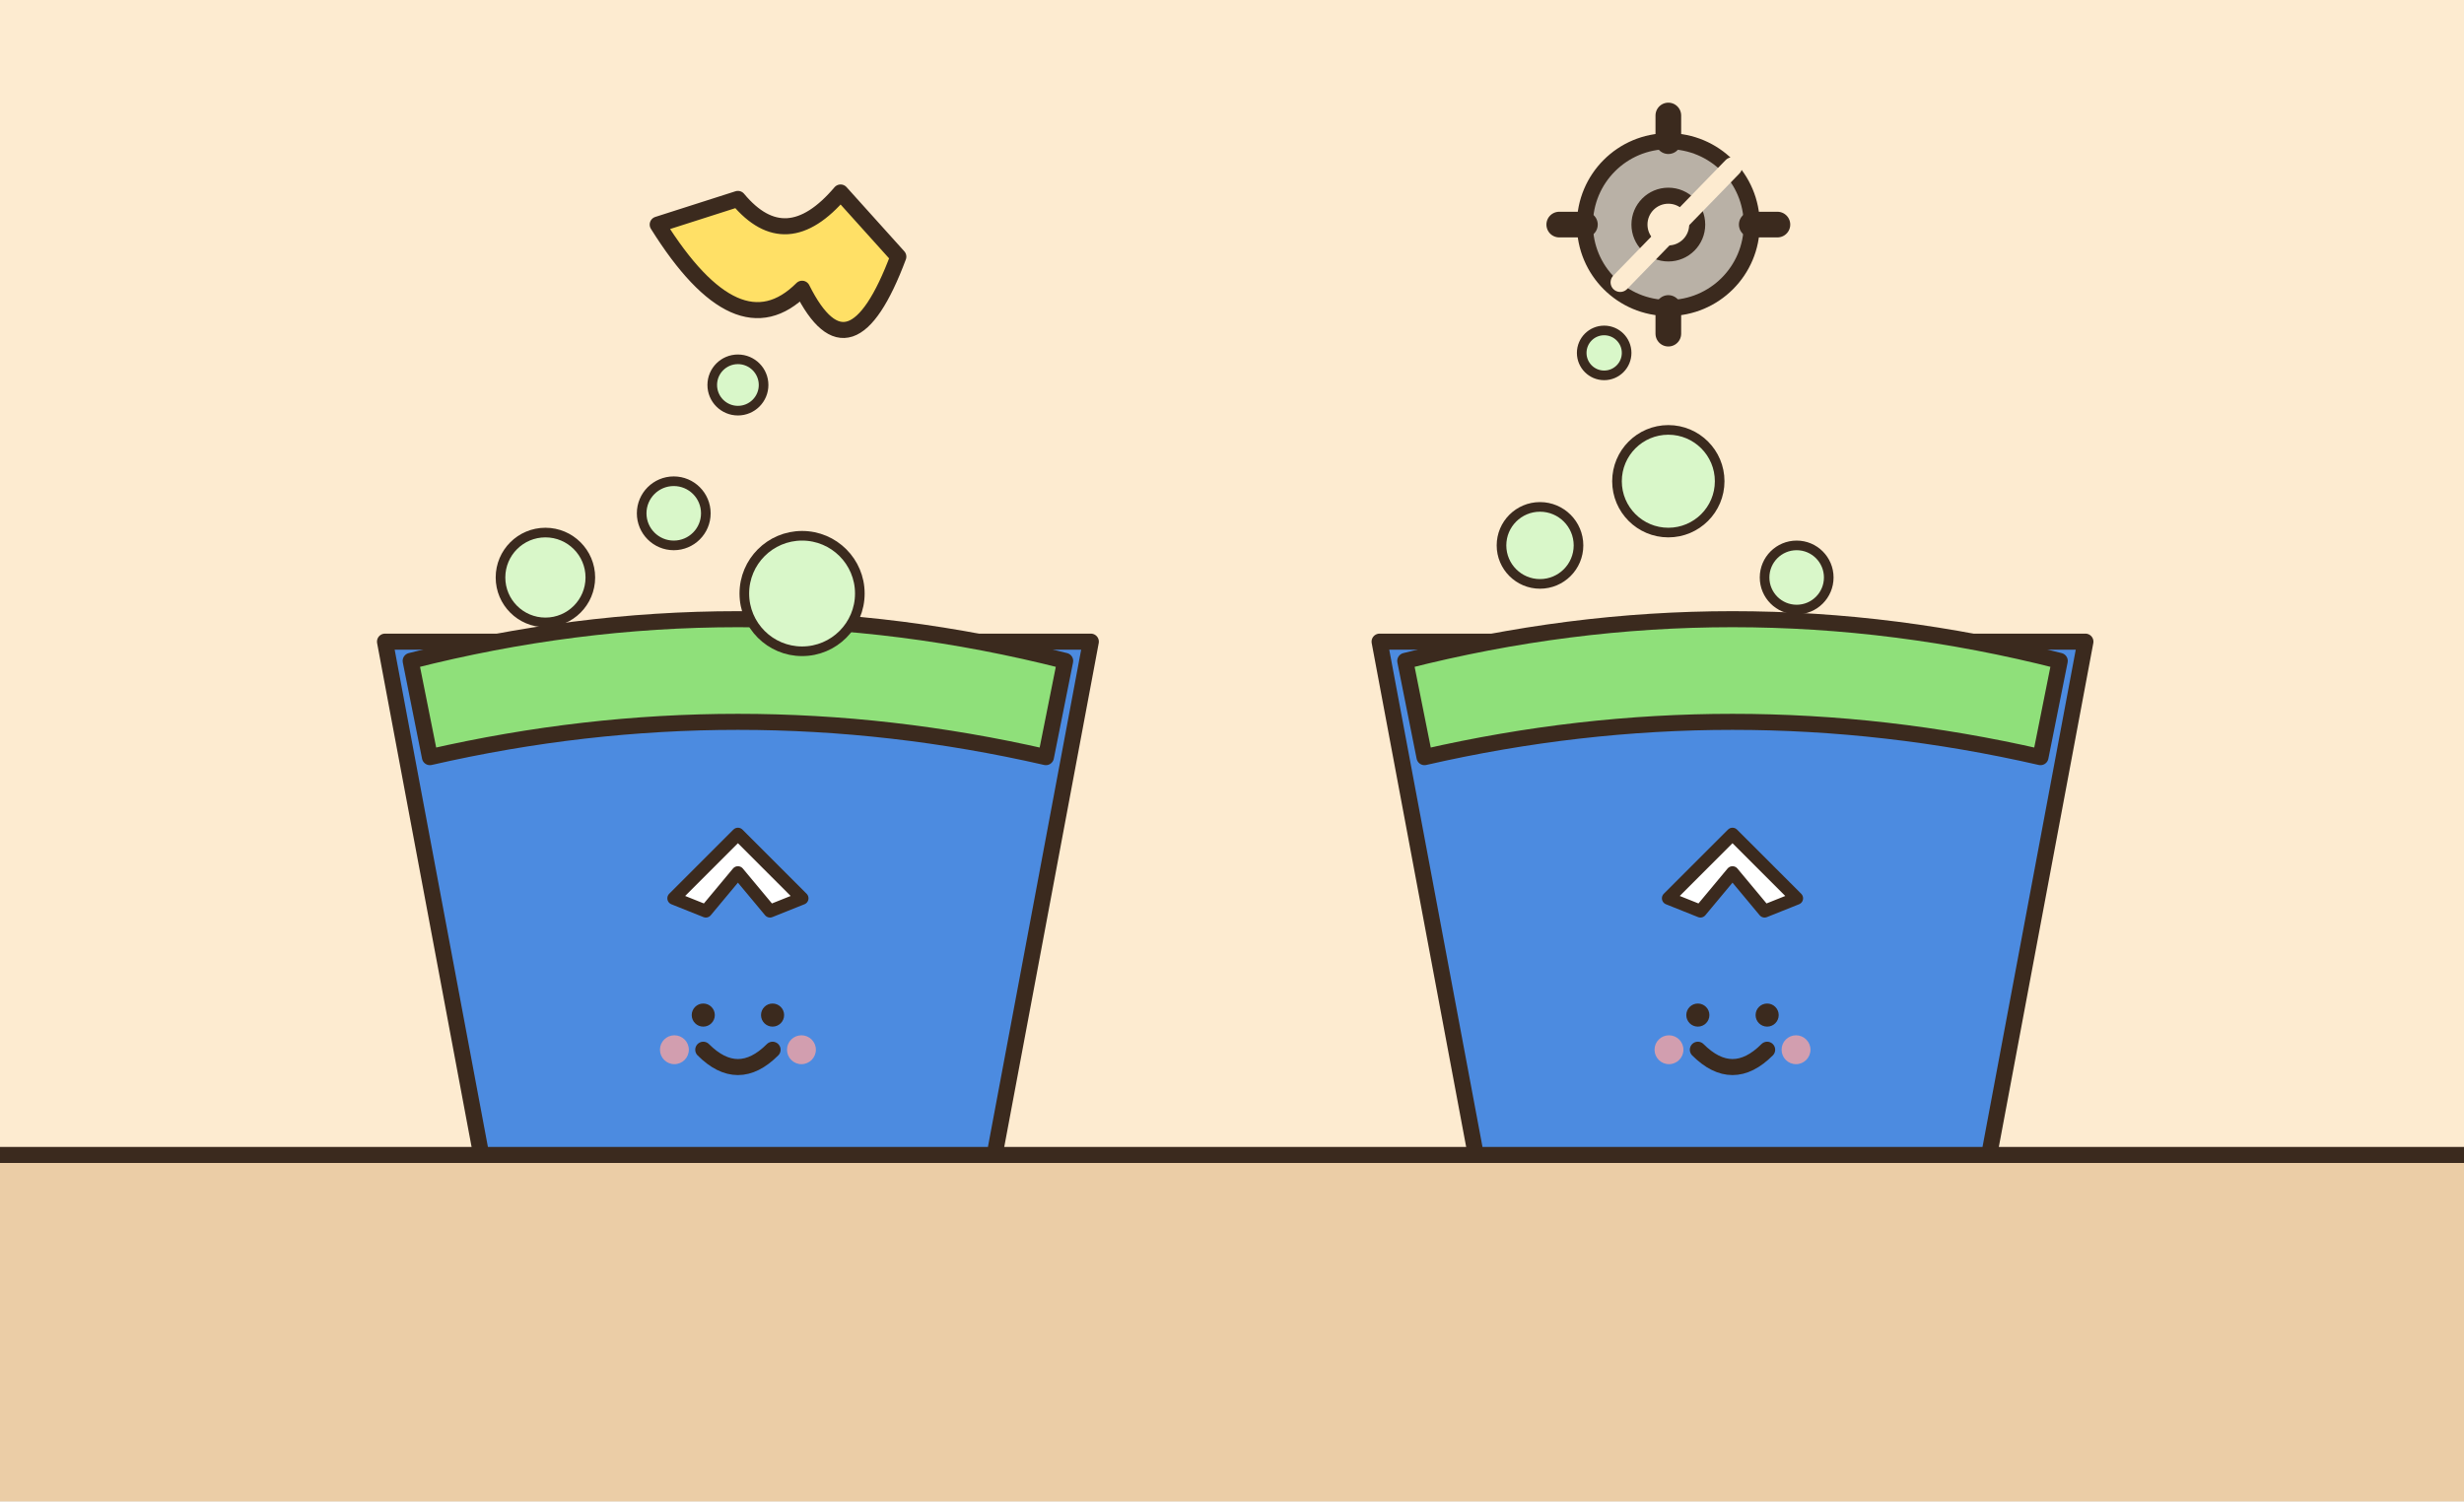
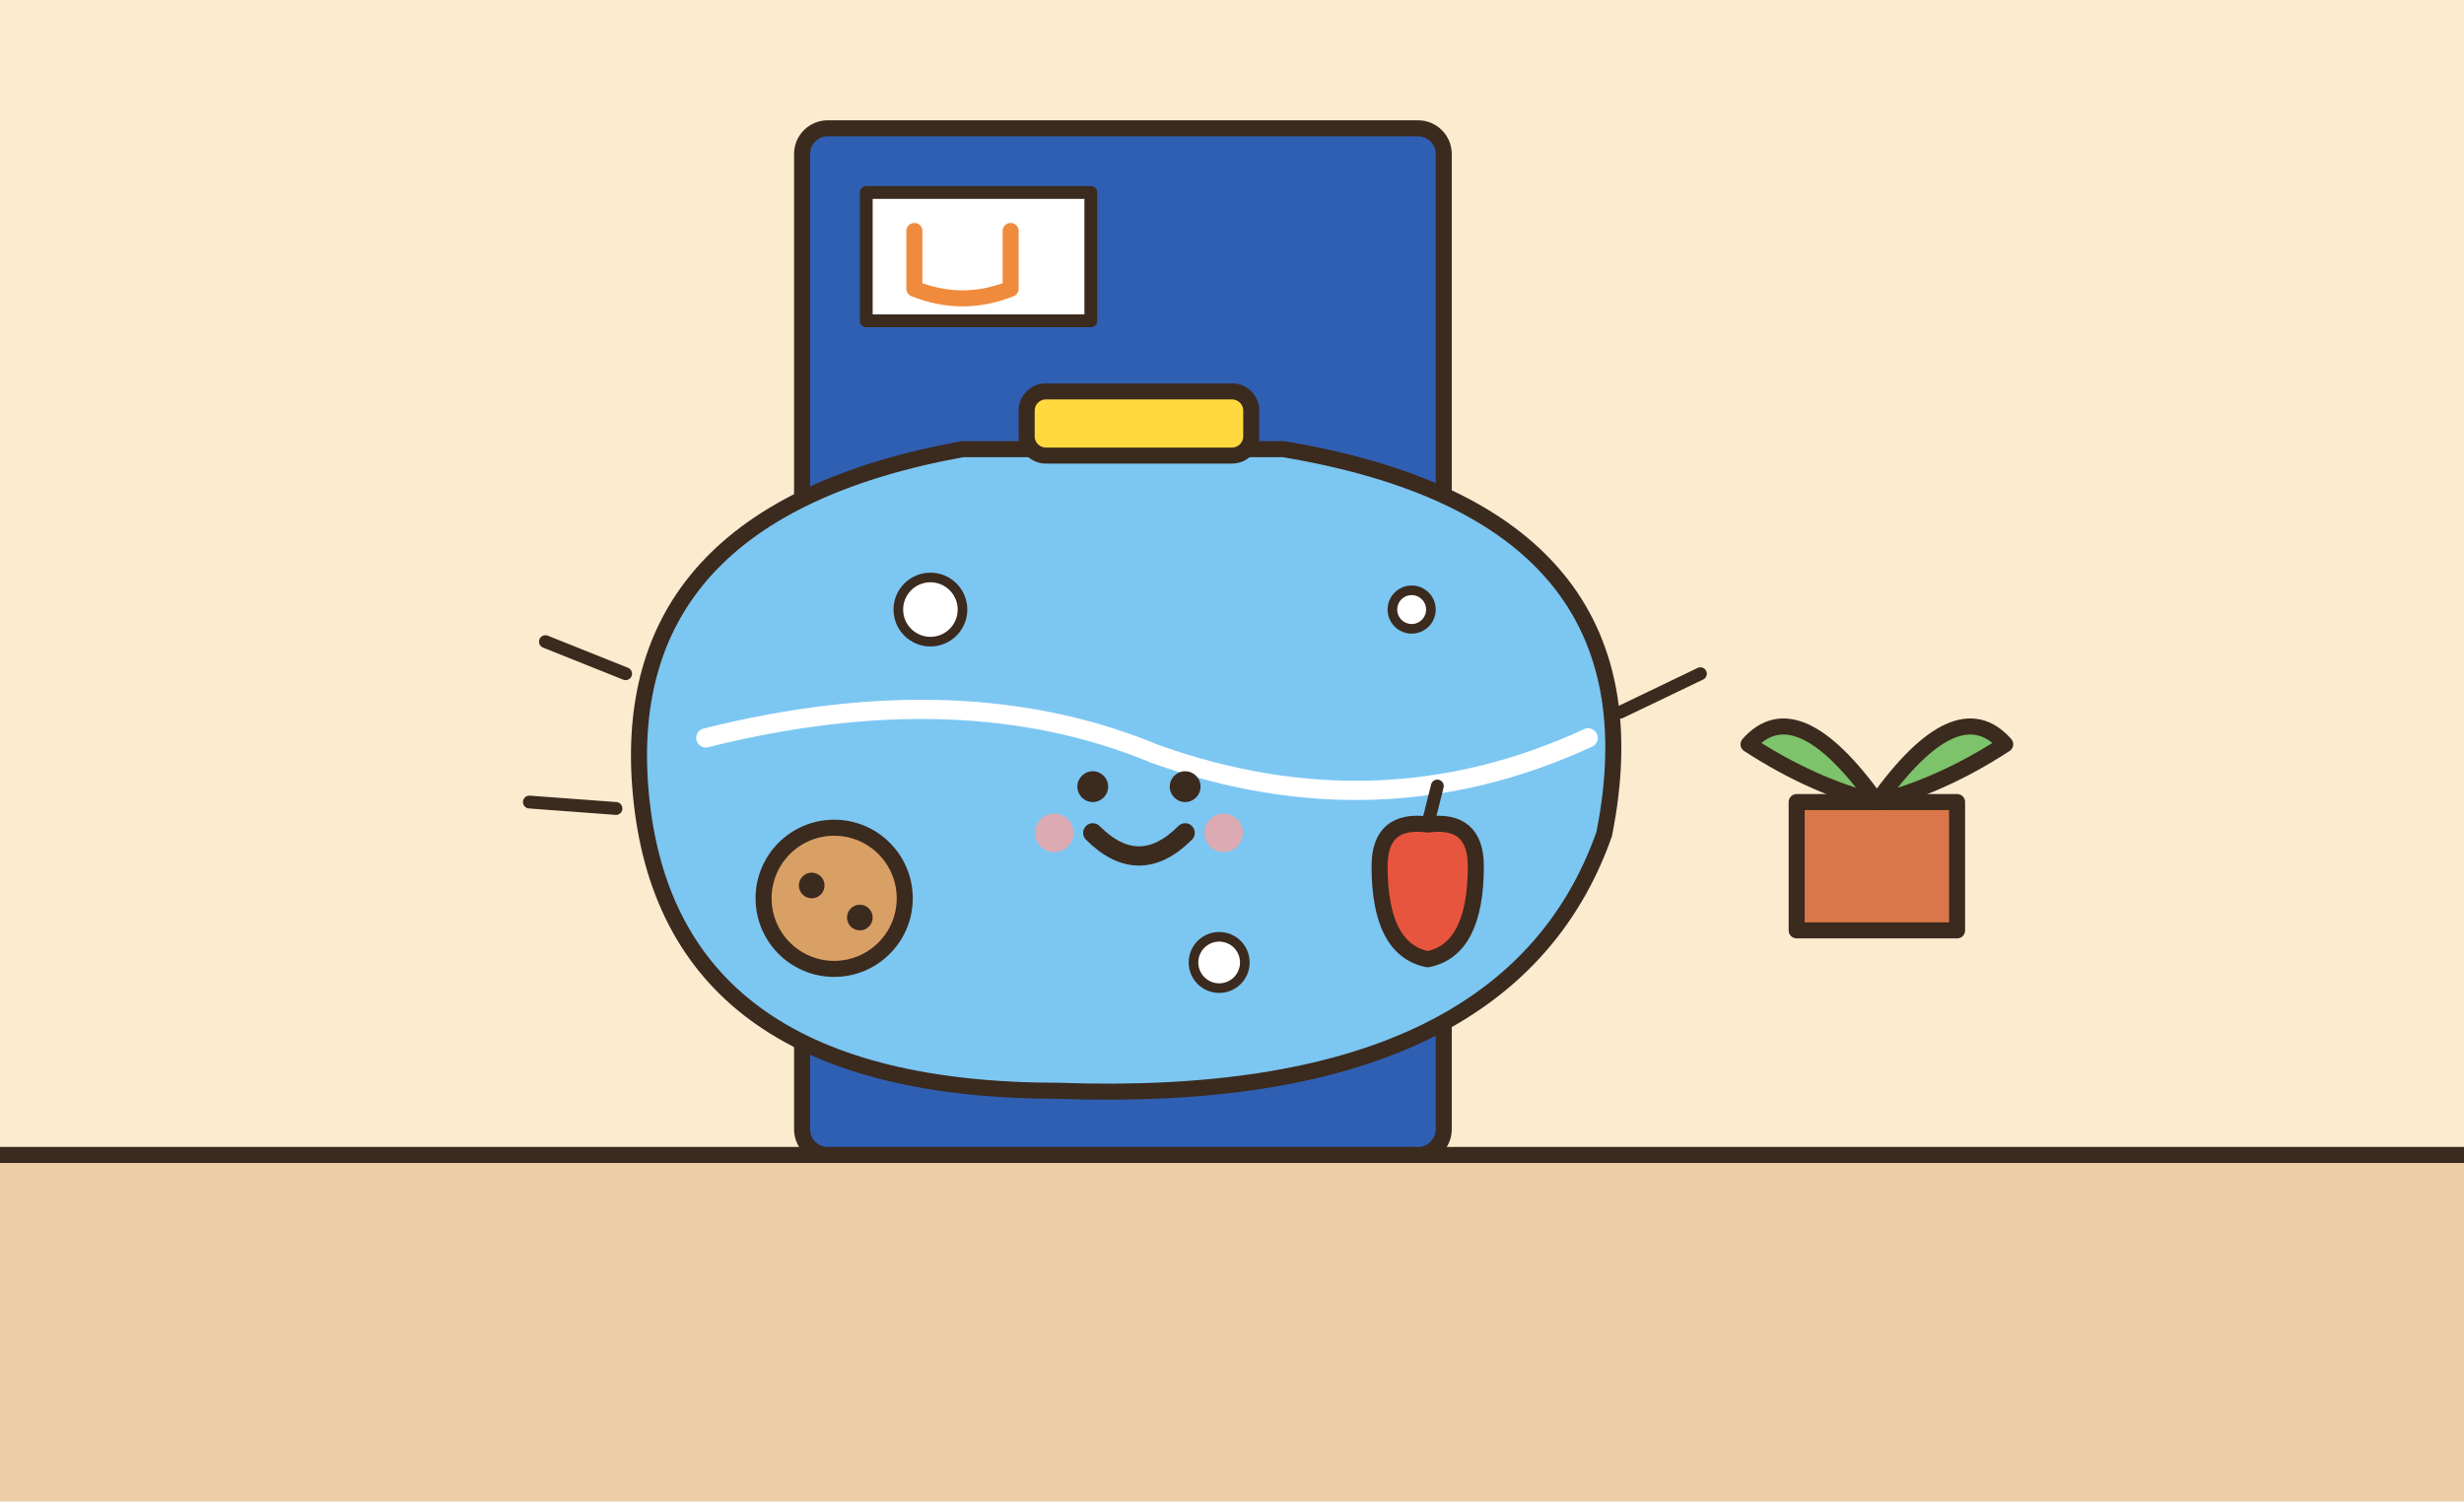
<svg xmlns="http://www.w3.org/2000/svg" viewBox="0 0 768 468" stroke="#3B2A1E" stroke-width="5" stroke-linejoin="round" stroke-linecap="round">
  <rect x="0" y="0" width="768" height="360" fill="#FDEBD0" stroke="none" />
  <rect x="0" y="360" width="768" height="108" fill="#EBCDA6" stroke="none" />
  <line x1="0" y1="360" x2="768" y2="360" />
-   <path d="M120 200 L150 360 L310 360 L340 200 Z" fill="#4C8BE0" />
-   <path d="M430 200 L460 360 L620 360 L650 200 Z" fill="#4C8BE0" />
-   <path d="M128 206 Q230 180 332 206 L326 236 Q230 214 134 236 Z" fill="#8FE07A" />
-   <path d="M438 206 Q540 180 642 206 L636 236 Q540 214 444 236 Z" fill="#8FE07A" />
-   <path d="M210 280 L230 260 L250 280 L240 284 L230 272 L220 284 Z" fill="#FFFFFF" stroke-width="4" />
-   <path d="M520 280 L540 260 L560 280 L550 284 L540 272 L530 284 Z" fill="#FFFFFF" stroke-width="4" />
-   <circle cx="219.2" cy="316.4" r="3.6" fill="#3B2A1E" stroke="none" />
-   <circle cx="240.8" cy="316.4" r="3.6" fill="#3B2A1E" stroke="none" />
-   <path d="M219.2 327.2 Q230 338.0 240.8 327.2" fill="none" />
-   <circle cx="210.2" cy="327.2" r="4.5" fill="#F4A3A3" stroke="none" opacity="0.8" />
-   <circle cx="249.8" cy="327.2" r="4.5" fill="#F4A3A3" stroke="none" opacity="0.8" />
-   <circle cx="529.2" cy="316.4" r="3.6" fill="#3B2A1E" stroke="none" />
-   <circle cx="550.8" cy="316.4" r="3.6" fill="#3B2A1E" stroke="none" />
-   <path d="M529.2 327.2 Q540 338.0 550.8 327.2" fill="none" />
-   <circle cx="520.2" cy="327.2" r="4.5" fill="#F4A3A3" stroke="none" opacity="0.8" />
-   <circle cx="559.8" cy="327.2" r="4.5" fill="#F4A3A3" stroke="none" opacity="0.8" />
-   <circle cx="170" cy="180" r="14" fill="#D9F7C9" stroke-width="3" />
-   <circle cx="210" cy="160" r="10" fill="#D9F7C9" stroke-width="3" />
-   <circle cx="250" cy="185" r="18" fill="#D9F7C9" stroke-width="3" />
-   <circle cx="480" cy="170" r="12" fill="#D9F7C9" stroke-width="3" />
-   <circle cx="520" cy="150" r="16" fill="#D9F7C9" stroke-width="3" />
-   <circle cx="560" cy="180" r="10" fill="#D9F7C9" stroke-width="3" />
-   <circle cx="230" cy="120" r="8" fill="#D9F7C9" stroke-width="3" />
-   <circle cx="500" cy="110" r="7" fill="#D9F7C9" stroke-width="3" />
-   <path d="M205 70 Q230 110 250 90 Q265 120 280 80 L262 60 Q245 80 230 62 Z" fill="#FFE066" />
-   <circle cx="520" cy="70" r="26" fill="#B9B1A6" />
-   <circle cx="520" cy="70" r="9" fill="#FDEBD0" />
-   <path d="M520 36 L520 44 M520 96 L520 104 M486 70 L494 70 M546 70 L554 70" stroke-width="8" />
-   <path d="M505 88 L540 52" stroke="#FDEBD0" stroke-width="6" />
+   <rect x="250" y="40" width="200" height="320" rx="8" fill="#2F5FB3" />
+   <rect x="270" y="60" width="70" height="40" fill="#FFFFFF" stroke-width="4" />
+   <path d="M285 72 L285 90 Q300 96 315 90 L315 72" fill="none" stroke="#F08A3C" stroke-width="5" />
+   <path d="M300 140 Q190 160 200 250 Q210 340 330 340 Q470 345 500 260 Q520 160 400 140 Z" fill="#7CC6F2" />
+   <path d="M220 230 Q300 210 360 235 Q430 260 495 230" fill="none" stroke="#FFFFFF" stroke-width="6" />
+   <rect x="320" y="122" width="70" height="20" rx="6" fill="#FFD93D" />
+   <circle cx="260" cy="280" r="22" fill="#D9A066" />
+   <circle cx="253" cy="276" r="4" fill="#3B2A1E" stroke="none" />
+   <circle cx="268" cy="286" r="4" fill="#3B2A1E" stroke="none" />
+   <path d="M430 270 Q430 255 445 257 Q460 255 460 270 Q460 296 445 299 Q430 296 430 270 Z" fill="#E8553E" />
+   <path d="M445 257 L448 245" stroke-width="4" />
+   <circle cx="380" cy="300" r="8" fill="#FFFFFF" stroke-width="3" />
+   <circle cx="290" cy="190" r="10" fill="#FFFFFF" stroke-width="3" />
+   <circle cx="440" cy="190" r="6" fill="#FFFFFF" stroke-width="3" />
+   <circle cx="340.6" cy="245.2" r="4.8" fill="#3B2A1E" stroke="none" />
+   <circle cx="369.4" cy="245.2" r="4.8" fill="#3B2A1E" stroke="none" />
+   <path d="M340.6 259.6 Q355 274.0 369.4 259.6" fill="none" stroke-width="6.0" />
+   <circle cx="328.6" cy="259.6" r="6.0" fill="#F4A3A3" stroke="none" opacity="0.8" />
+   <circle cx="381.4" cy="259.6" r="6.0" fill="#F4A3A3" stroke="none" opacity="0.8" />
+   <path d="M170 200 L195 210 M165 250 L192 252 M530 210 L505 222" stroke-width="4" />
+   <rect x="560" y="250" width="50" height="40" fill="#D9774A" />
+   <path d="M585 250 Q560 215 545 232 Q565 245 585 250 Q610 215 625 232 Q605 245 585 250" fill="#7DC36B" />
</svg>
